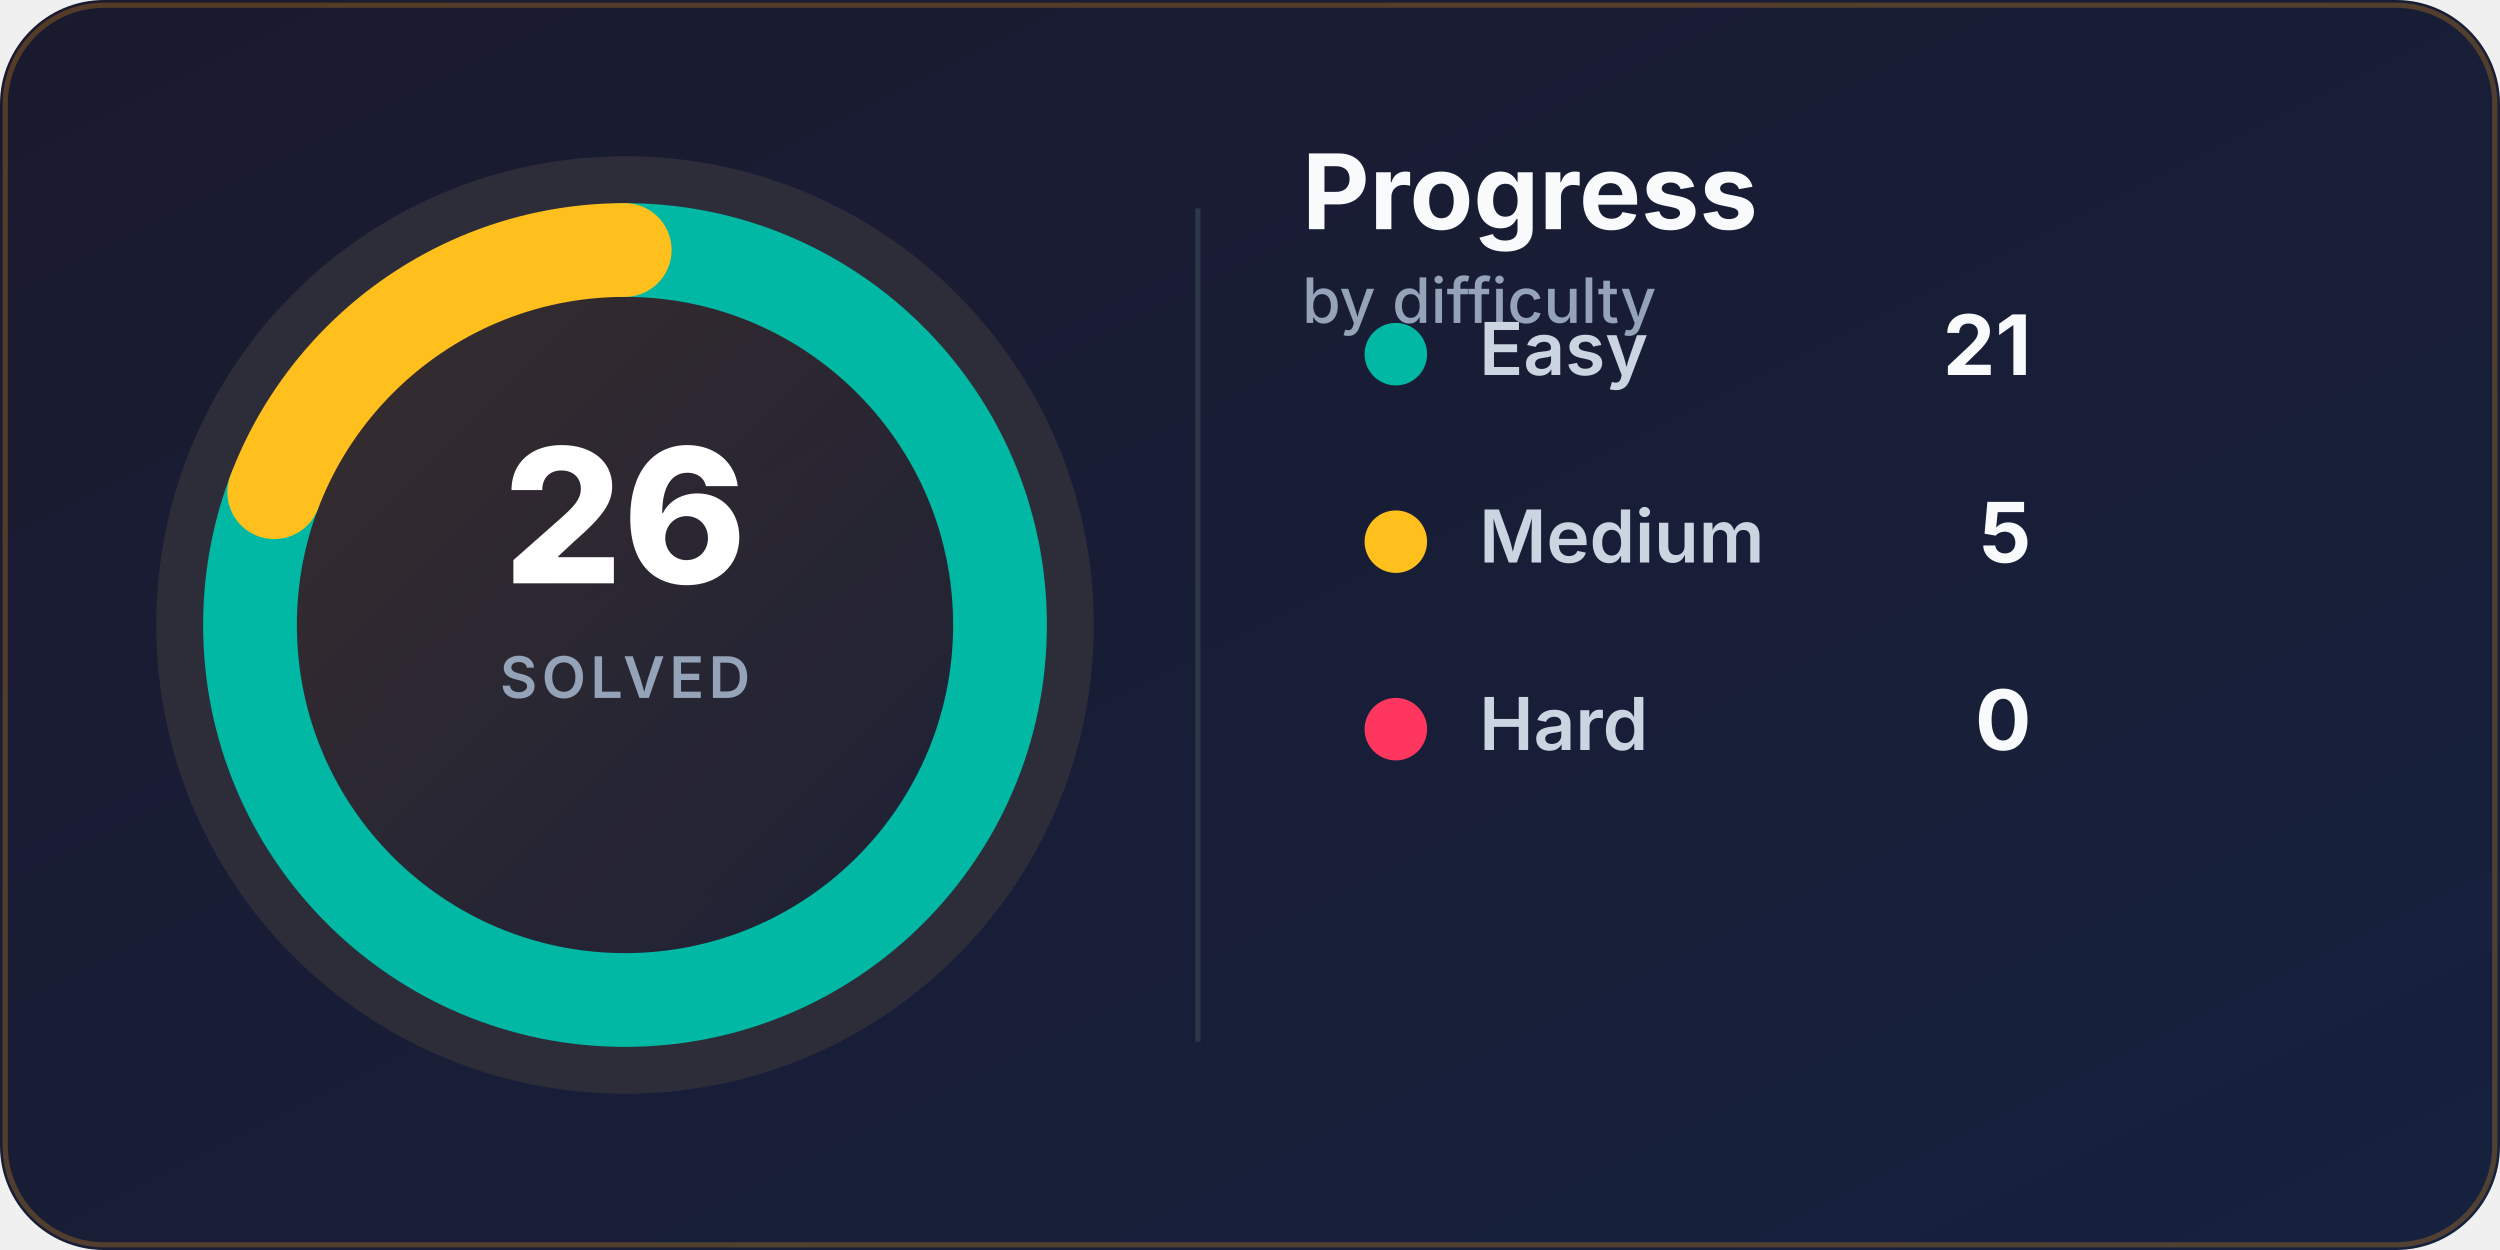
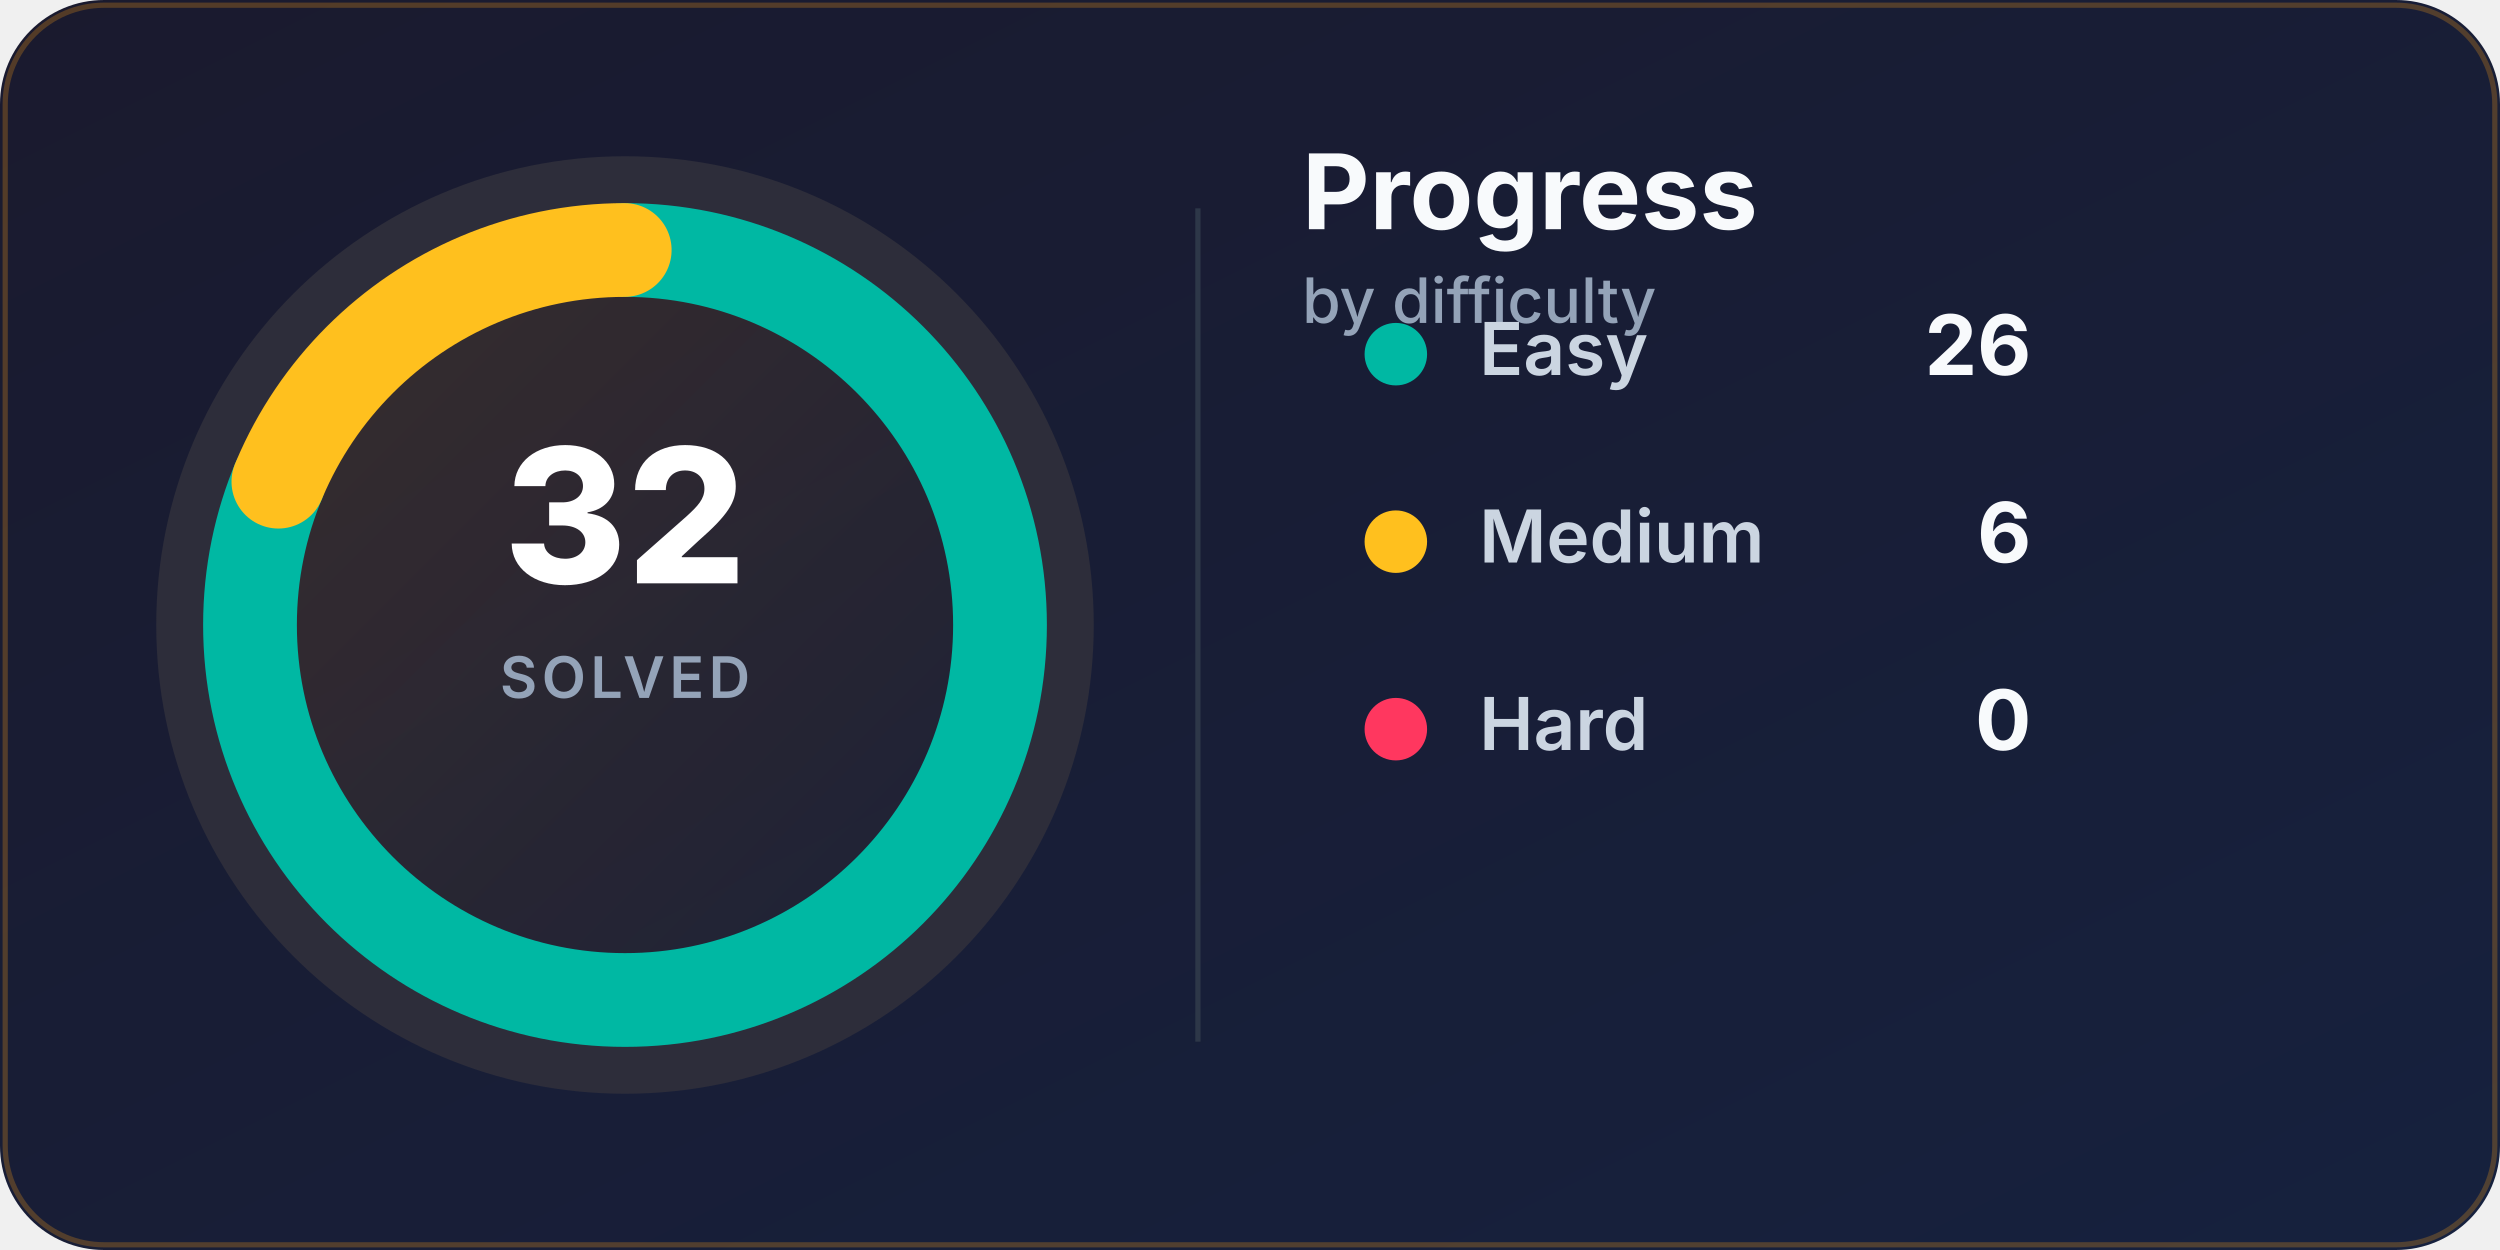
<svg xmlns="http://www.w3.org/2000/svg" width="480" height="240" viewBox="0 0 480 240" role="img" aria-label="LeetCode progress">
  <defs>
    <linearGradient id="bg" x1="0%" y1="0%" x2="100%" y2="100%">
      <stop offset="0%" stop-color="#1a1a2e" />
      <stop offset="100%" stop-color="#16213e" />
    </linearGradient>
    <linearGradient id="ring-glow" x1="0%" y1="0%" x2="100%" y2="100%">
      <stop offset="0%" stop-color="#ffa116" stop-opacity="0.15" />
      <stop offset="100%" stop-color="#ffa116" stop-opacity="0" />
    </linearGradient>
    <filter id="shadow" x="-20%" y="-20%" width="140%" height="140%">
      <feDropShadow dx="0" dy="4" stdDeviation="8" flood-color="#000" flood-opacity="0.35" />
    </filter>
  </defs>
  <style>
    .title { fill: #f8fafc; font: 700 20px -apple-system, BlinkMacSystemFont, "Segoe UI", sans-serif; }
    .subtitle { fill: #94a3b8; font: 500 12px -apple-system, BlinkMacSystemFont, "Segoe UI", sans-serif; }
    .total { fill: #ffffff; font: 800 36px -apple-system, BlinkMacSystemFont, "Segoe UI", sans-serif; text-anchor: middle; }
    .caption { fill: #94a3b8; font: 600 11px -apple-system, BlinkMacSystemFont, "Segoe UI", sans-serif; text-anchor: middle; letter-spacing: 0.08em; }
    .legend-label { fill: #cbd5e1; font: 600 14px -apple-system, BlinkMacSystemFont, "Segoe UI", sans-serif; }
    .legend-value { fill: #f8fafc; font: 700 16px -apple-system, BlinkMacSystemFont, "Segoe UI", sans-serif; }
    .divider { stroke: #2d3748; stroke-width: 1; }
  </style>
  <rect width="480" height="240" rx="20" fill="url(#bg)" />
  <rect x="1" y="1" width="478" height="238" rx="19" fill="none" stroke="#ffa116" stroke-opacity="0.25" stroke-width="1" />
  <circle cx="120" cy="120" r="88" fill="url(#ring-glow)" />
  <circle cx="120" cy="120" r="81" fill="none" stroke="#2d2d3a" stroke-width="18" />
-   <circle cx="120" cy="120" r="72" fill="none" stroke="#00b8a3" stroke-width="18" stroke-linecap="round" stroke-dasharray="365.391 86.998" stroke-dashoffset="-0.000" transform="rotate(-90 120 120)" />
-   <circle cx="120" cy="120" r="72" fill="none" stroke="#ffc01e" stroke-width="18" stroke-linecap="round" stroke-dasharray="86.998 365.391" stroke-dashoffset="-365.391" transform="rotate(-90 120 120)" />
-   <text x="120" y="112" class="total">26</text>
+   <circle cx="120" cy="120" r="72" fill="none" stroke="#00b8a3" stroke-width="18" stroke-linecap="round" stroke-dasharray="367.566 84.823" stroke-dashoffset="-0.000" transform="rotate(-90 120 120)" />
+   <circle cx="120" cy="120" r="72" fill="none" stroke="#ffc01e" stroke-width="18" stroke-linecap="round" stroke-dasharray="84.823 367.566" stroke-dashoffset="-367.566" transform="rotate(-90 120 120)" />
+   <text x="120" y="112" class="total">32</text>
  <text x="120" y="134" class="caption">SOLVED</text>
  <line x1="230" y1="40" x2="230" y2="200" class="divider" />
  <text x="250" y="44" class="title">Progress</text>
  <text x="250" y="62" class="subtitle">by difficulty</text>
  <circle cx="268" cy="68" r="6" fill="#00b8a3" />
  <text x="284" y="72" class="legend-label">Easy</text>
-   <text x="390" y="72" class="legend-value" text-anchor="end">21</text>
+   <text x="390" y="72" class="legend-value" text-anchor="end">26</text>
  <circle cx="268" cy="104" r="6" fill="#ffc01e" />
  <text x="284" y="108" class="legend-label">Medium</text>
-   <text x="390" y="108" class="legend-value" text-anchor="end">5</text>
+   <text x="390" y="108" class="legend-value" text-anchor="end">6</text>
  <circle cx="268" cy="140" r="6" fill="#ff375f" />
  <text x="284" y="144" class="legend-label">Hard</text>
  <text x="390" y="144" class="legend-value" text-anchor="end">0</text>
</svg>
